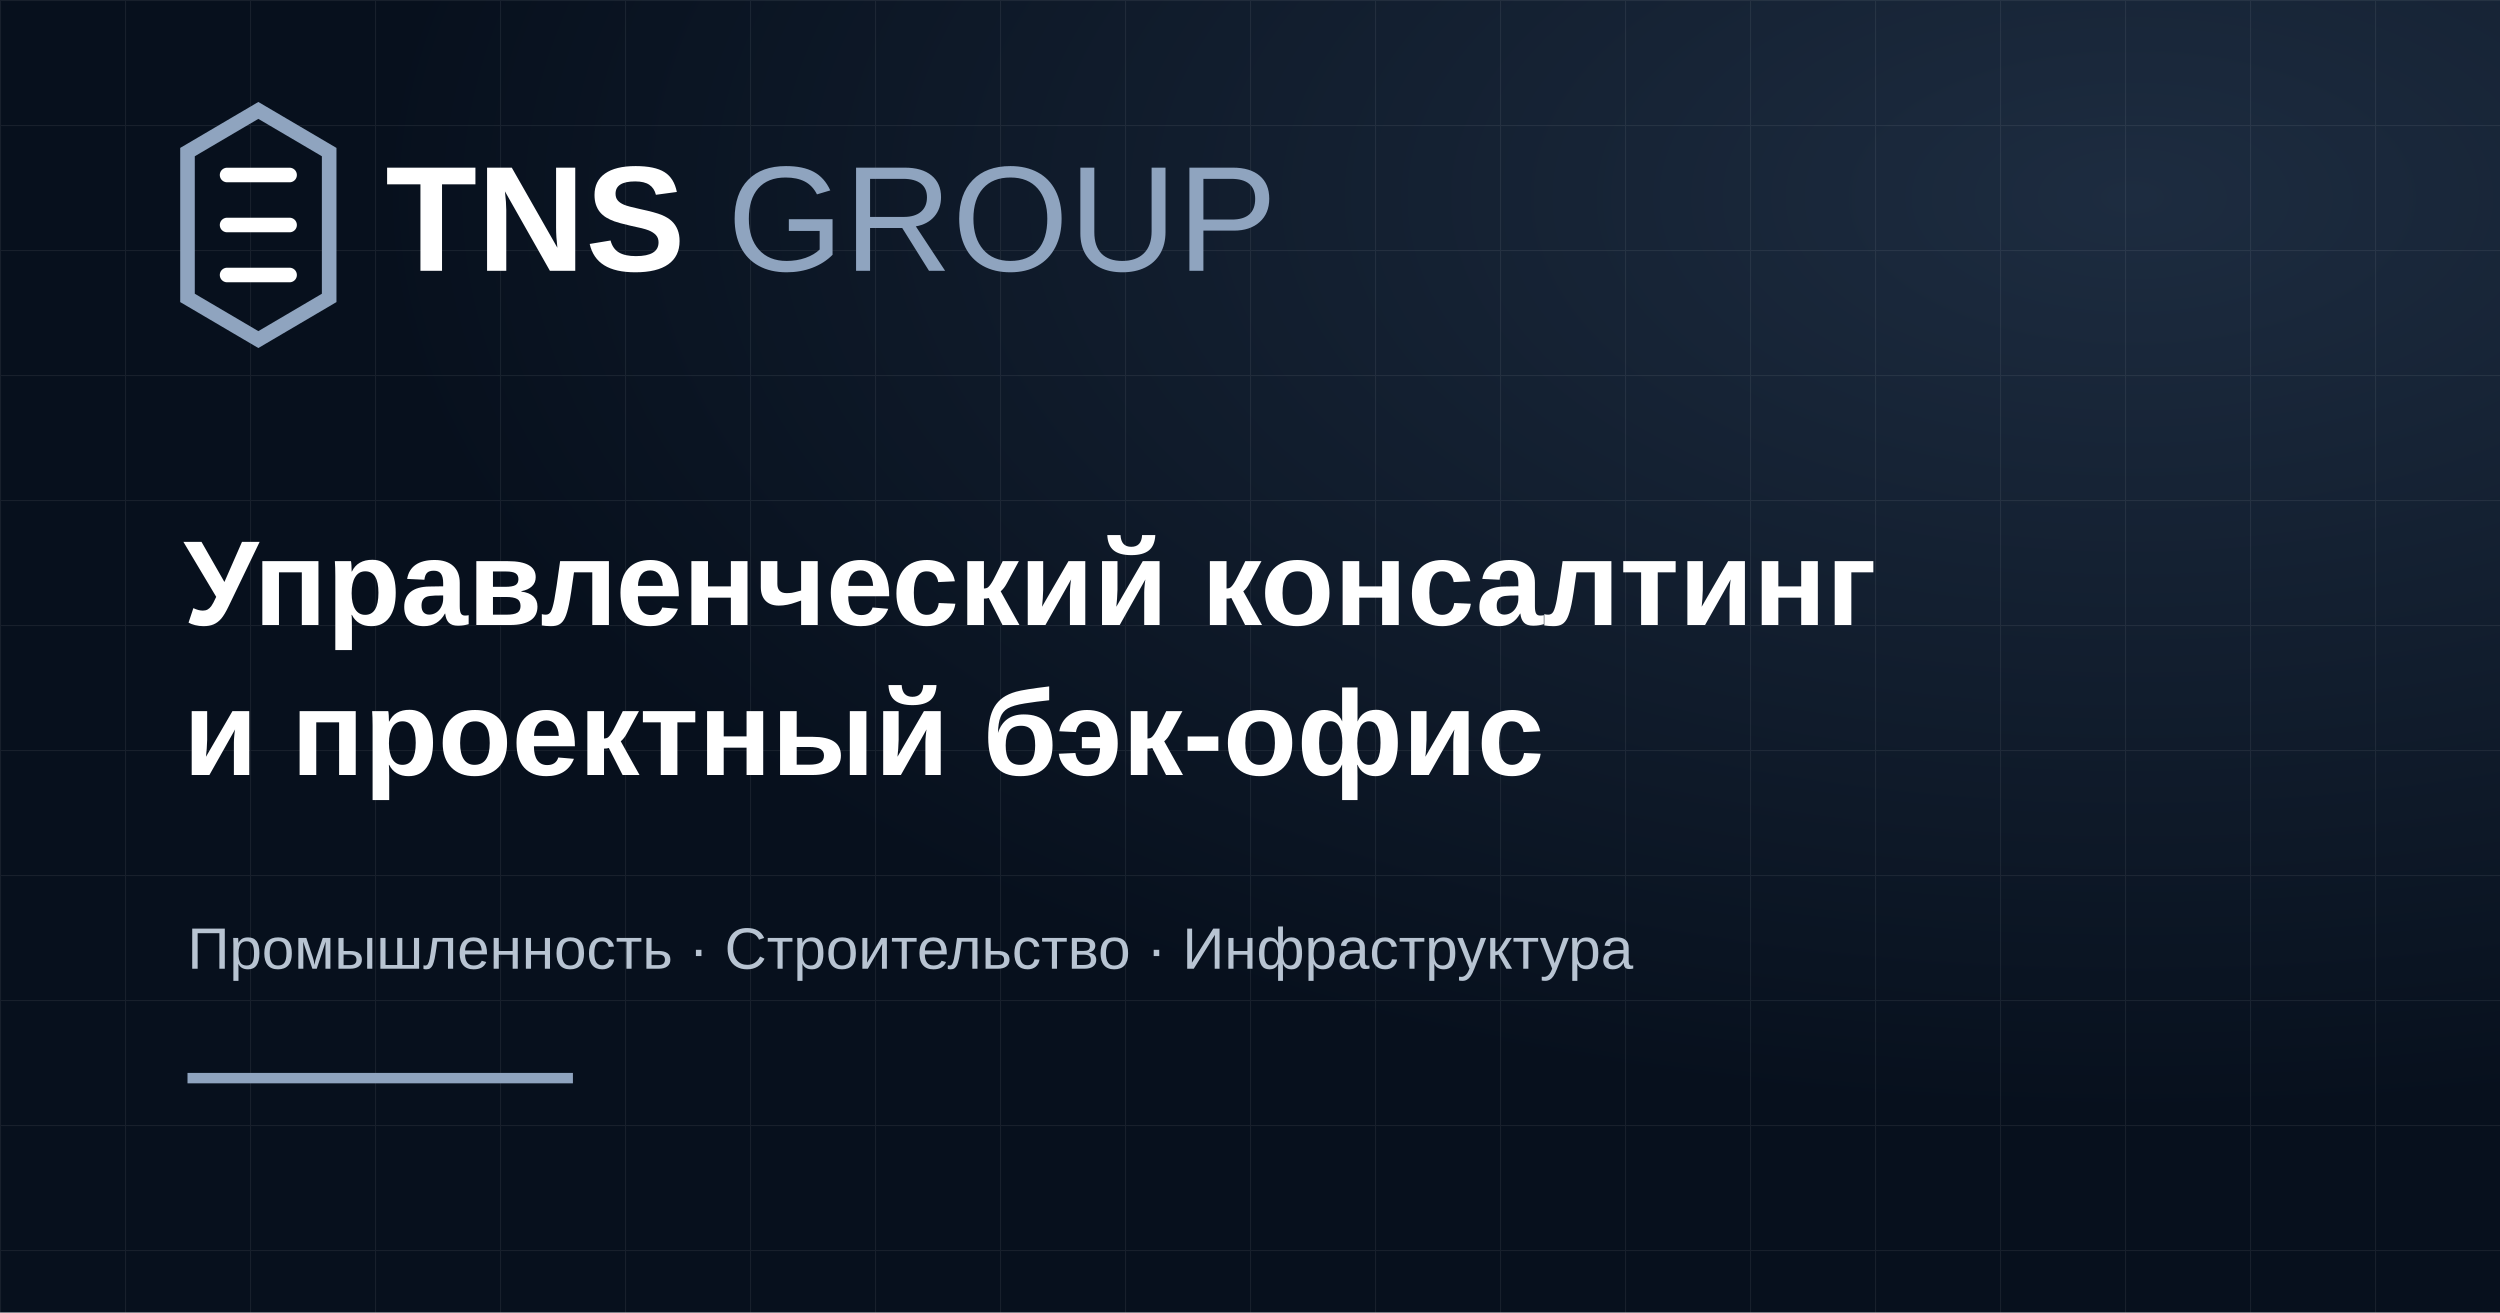
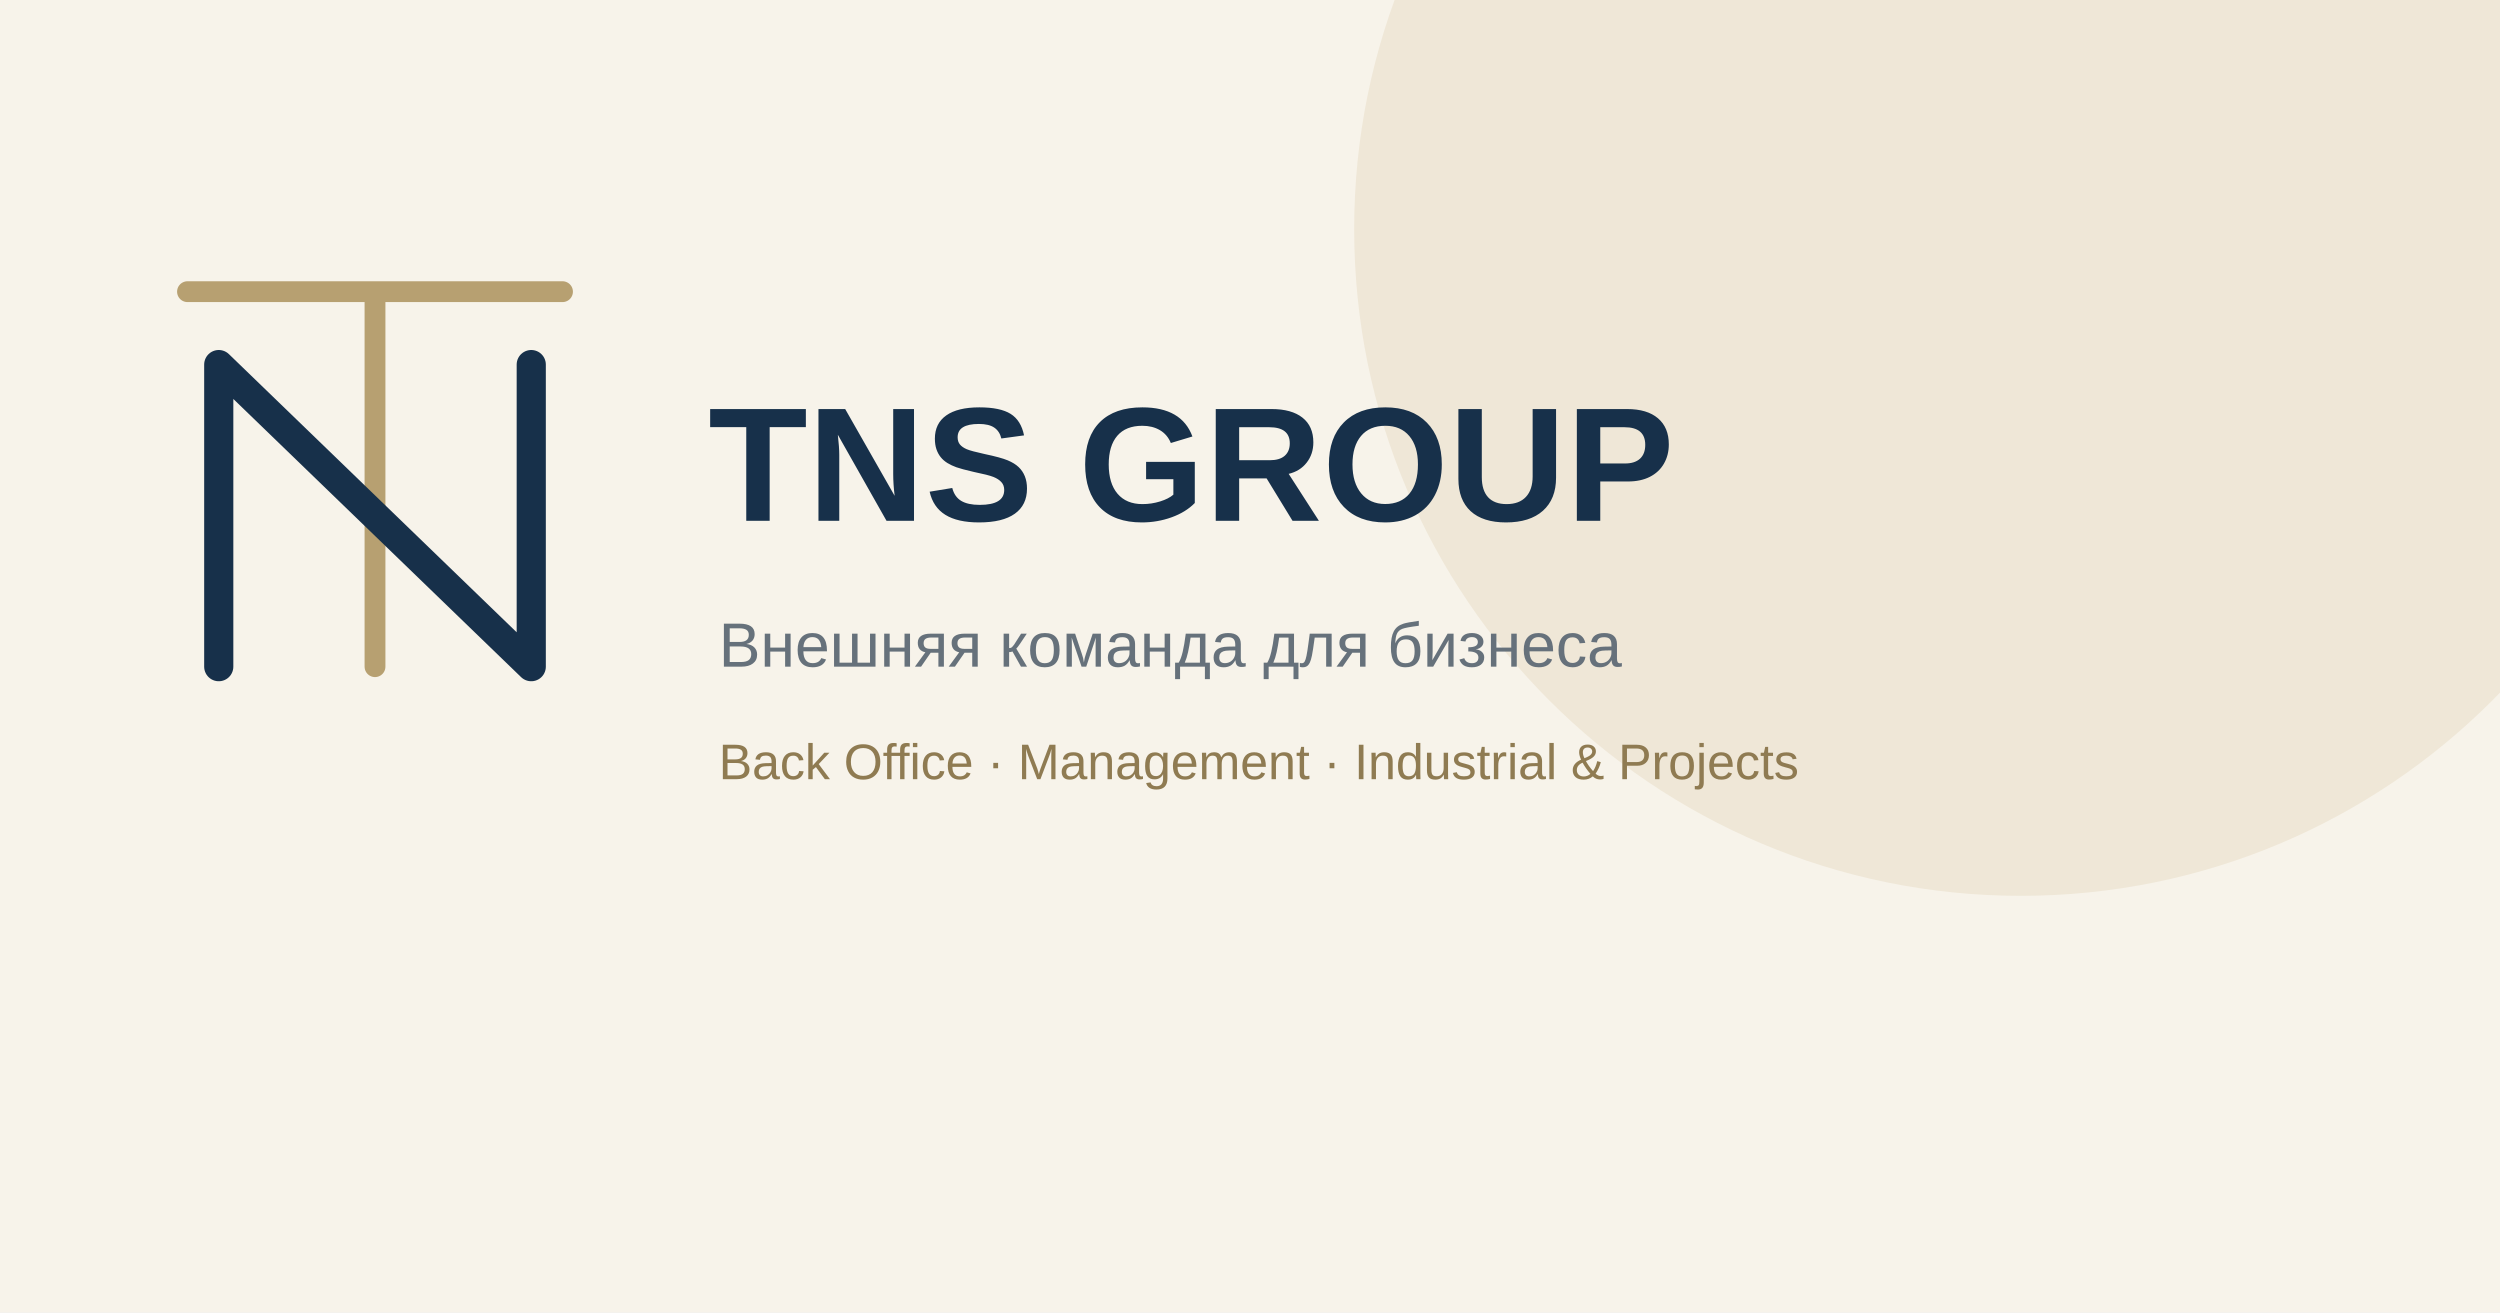
- <svg xmlns="http://www.w3.org/2000/svg" viewBox="0 0 1200 630">
-   <defs>
-     <radialGradient id="g" cx="85%" cy="15%" r="70%">
-       <stop offset="0" stop-color="#1d2c40" />
-       <stop offset="1" stop-color="#07101d" />
-     </radialGradient>
-     <pattern id="grid" width="60" height="60" patternUnits="userSpaceOnUse">
-       <path d="M60 0H0V60" fill="none" stroke="#fff" stroke-opacity=".07" />
-     </pattern>
-   </defs>
-   <rect width="1200" height="630" fill="url(#g)" />
-   <rect width="1200" height="630" fill="url(#grid)" />
-   <path d="M90 143V73l34-20 34 20v70l-34 20-34-20Z" fill="none" stroke="#8FA4BF" stroke-width="7" />
-   <path d="M109 84h30M109 108h30M109 132h30" stroke="#fff" stroke-width="7" stroke-linecap="round" />
-   <text x="185" y="130" fill="#fff" font-family="Arial, Helvetica, sans-serif" font-size="72" font-weight="700">TNS <tspan fill="#8FA4BF" font-weight="400">GROUP</tspan>
-   </text>
-   <text x="88" y="300" fill="#fff" font-family="Arial, Helvetica, sans-serif" font-size="58" font-weight="700">Управленческий консалтинг</text>
-   <text x="88" y="372" fill="#fff" font-family="Arial, Helvetica, sans-serif" font-size="58" font-weight="700">и проектный бэк-офис</text>
-   <text x="90" y="465" fill="#b8c4d2" font-family="Arial, Helvetica, sans-serif" font-size="28">Промышленность · Строительство · Инфраструктура</text>
-   <rect x="90" y="515" width="185" height="5" fill="#8FA4BF" />
+ <svg xmlns="http://www.w3.org/2000/svg" width="1200" height="630" viewBox="0 0 1200 630">
+   <rect width="1200" height="630" fill="#F7F3EA" />
+   <circle cx="970" cy="110" r="320" fill="#EFE7D7" />
+   <g transform="translate(90 140)">
+     <path d="M0 0H180M90 0V180" stroke="#B7A071" stroke-width="10" stroke-linecap="round" />
+     <path d="M15 180V35L165 180V35" fill="none" stroke="#17304A" stroke-width="14" stroke-linecap="round" stroke-linejoin="round" />
+   </g>
+   <text x="340" y="250" fill="#17304A" font-family="Arial,Helvetica,sans-serif" font-size="78" font-weight="700">TNS GROUP</text>
+   <text x="345" y="320" fill="#66717B" font-family="Arial,Helvetica,sans-serif" font-size="30">Внешняя команда для бизнеса</text>
+   <text x="345" y="374" fill="#8F7B52" font-family="Arial,Helvetica,sans-serif" font-size="24">Back Office · Management · Industrial &amp; Projects</text>
</svg>
